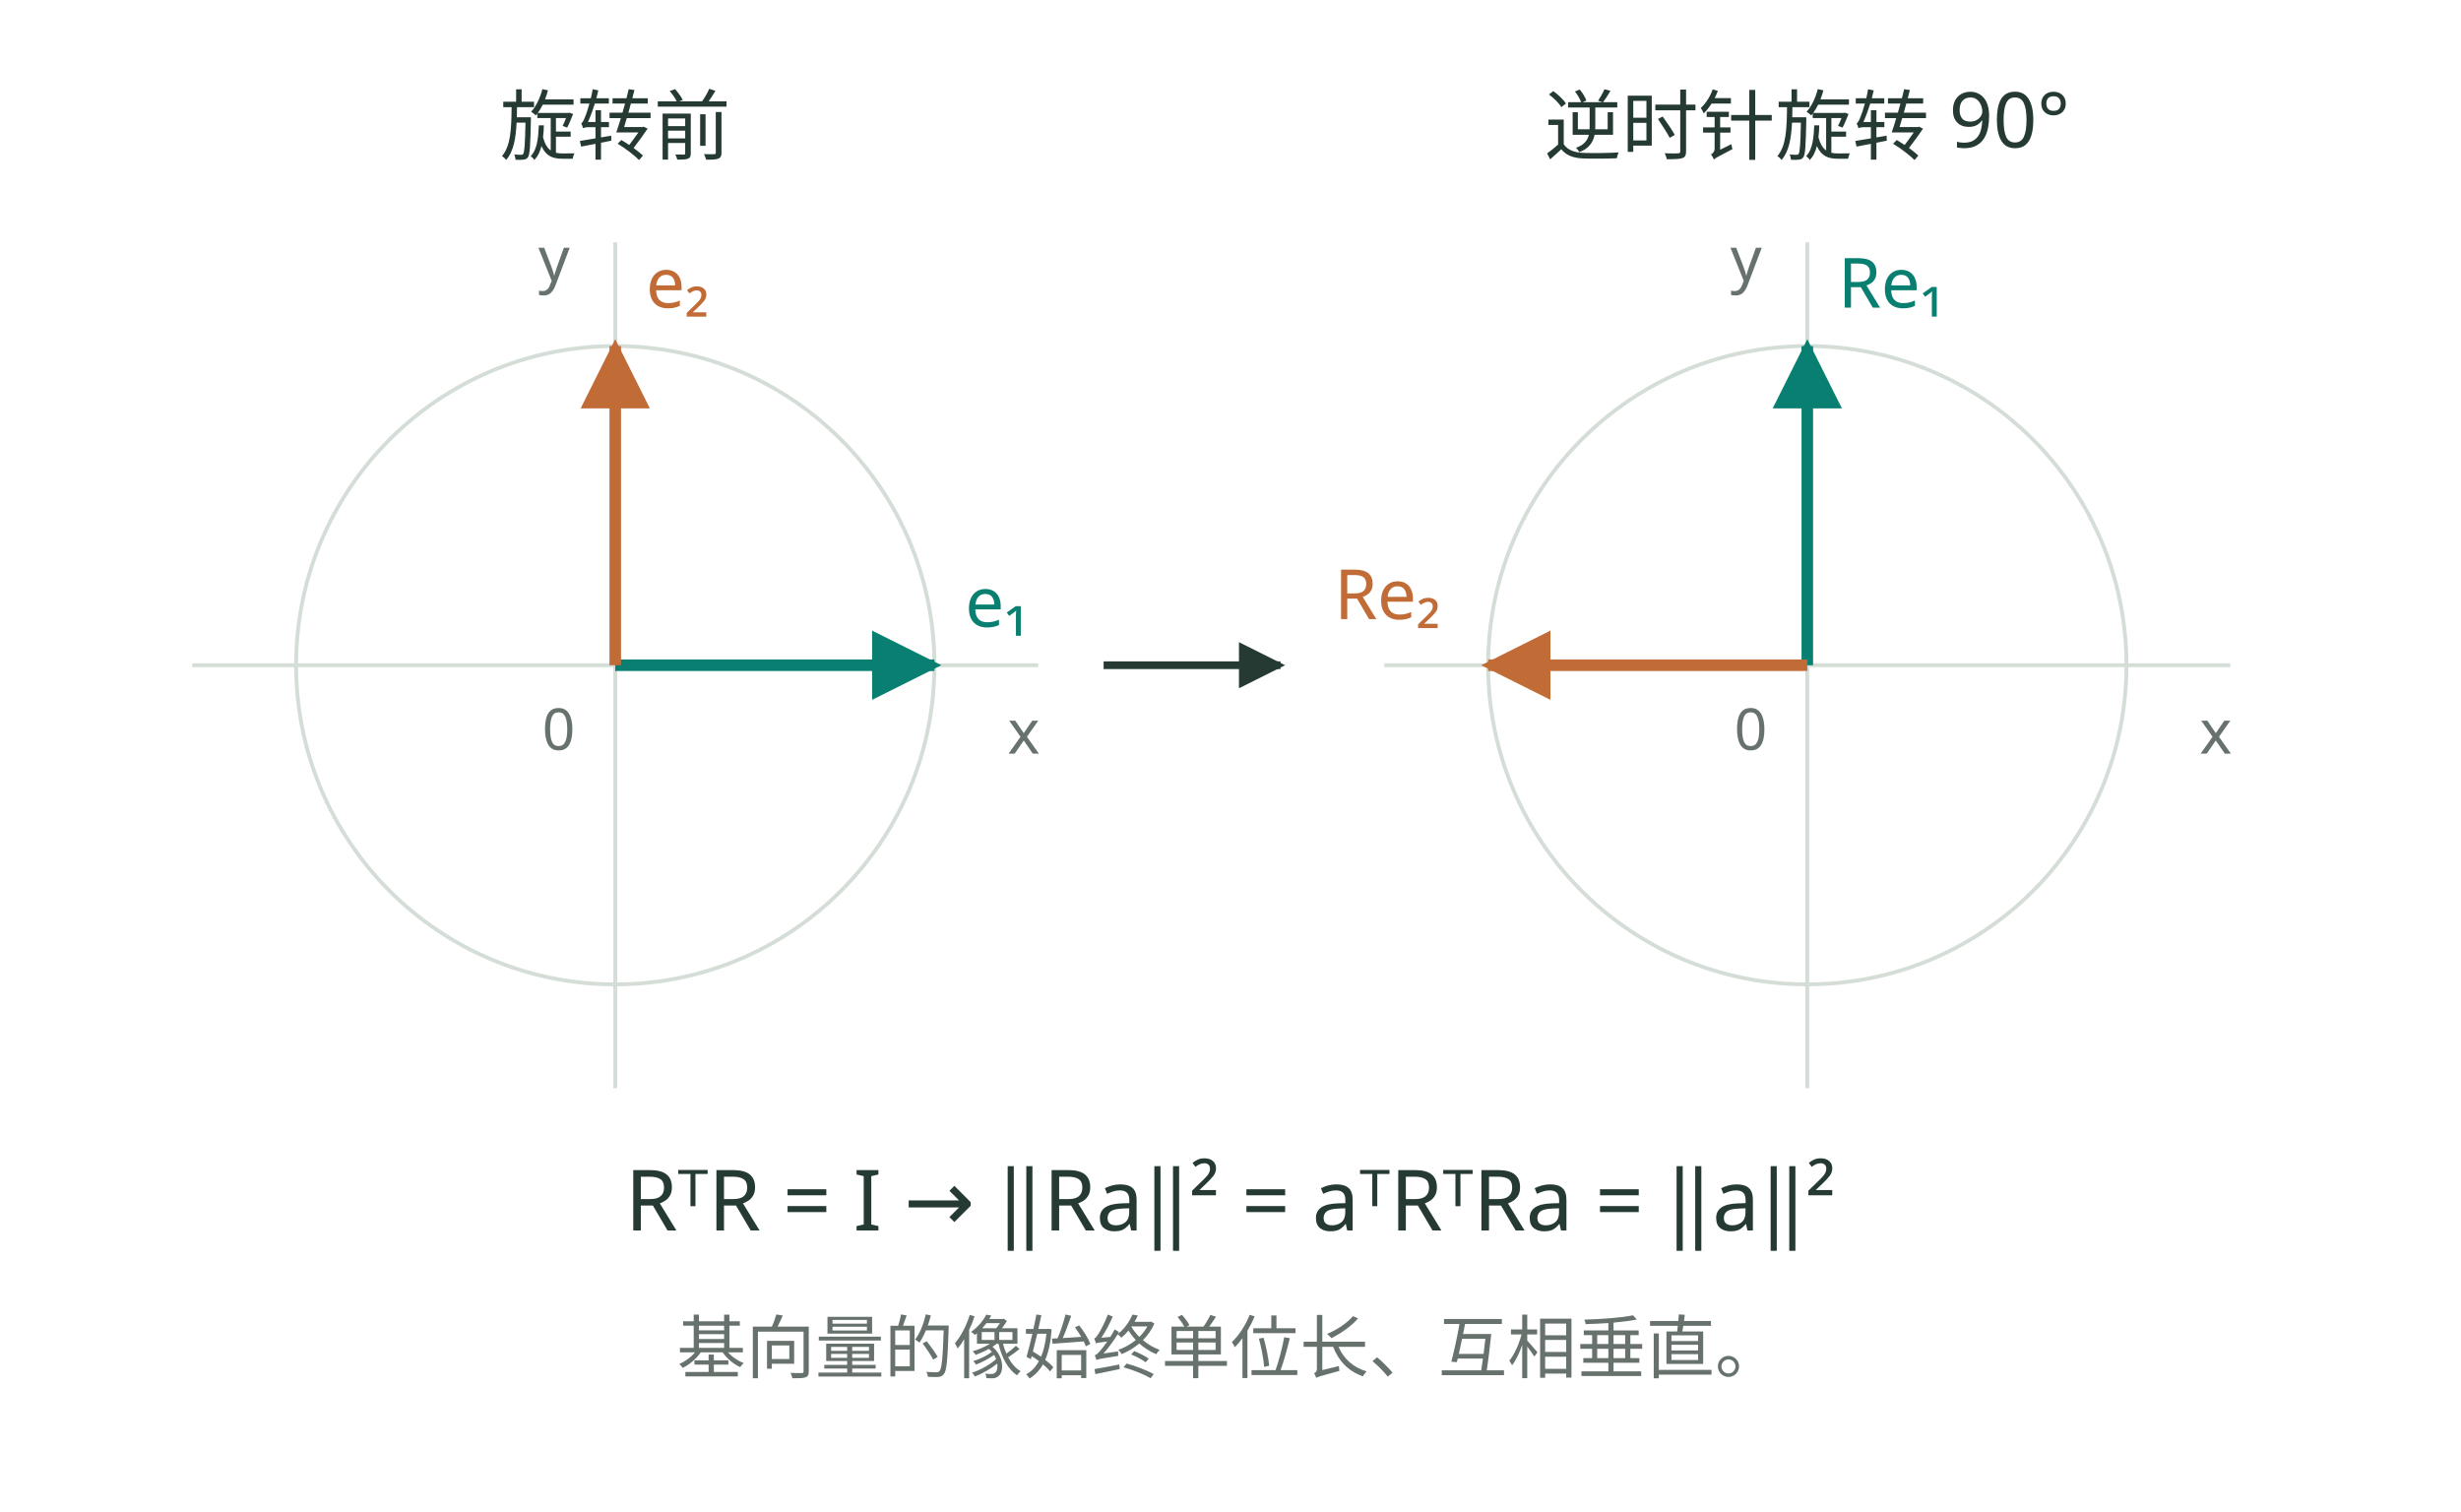
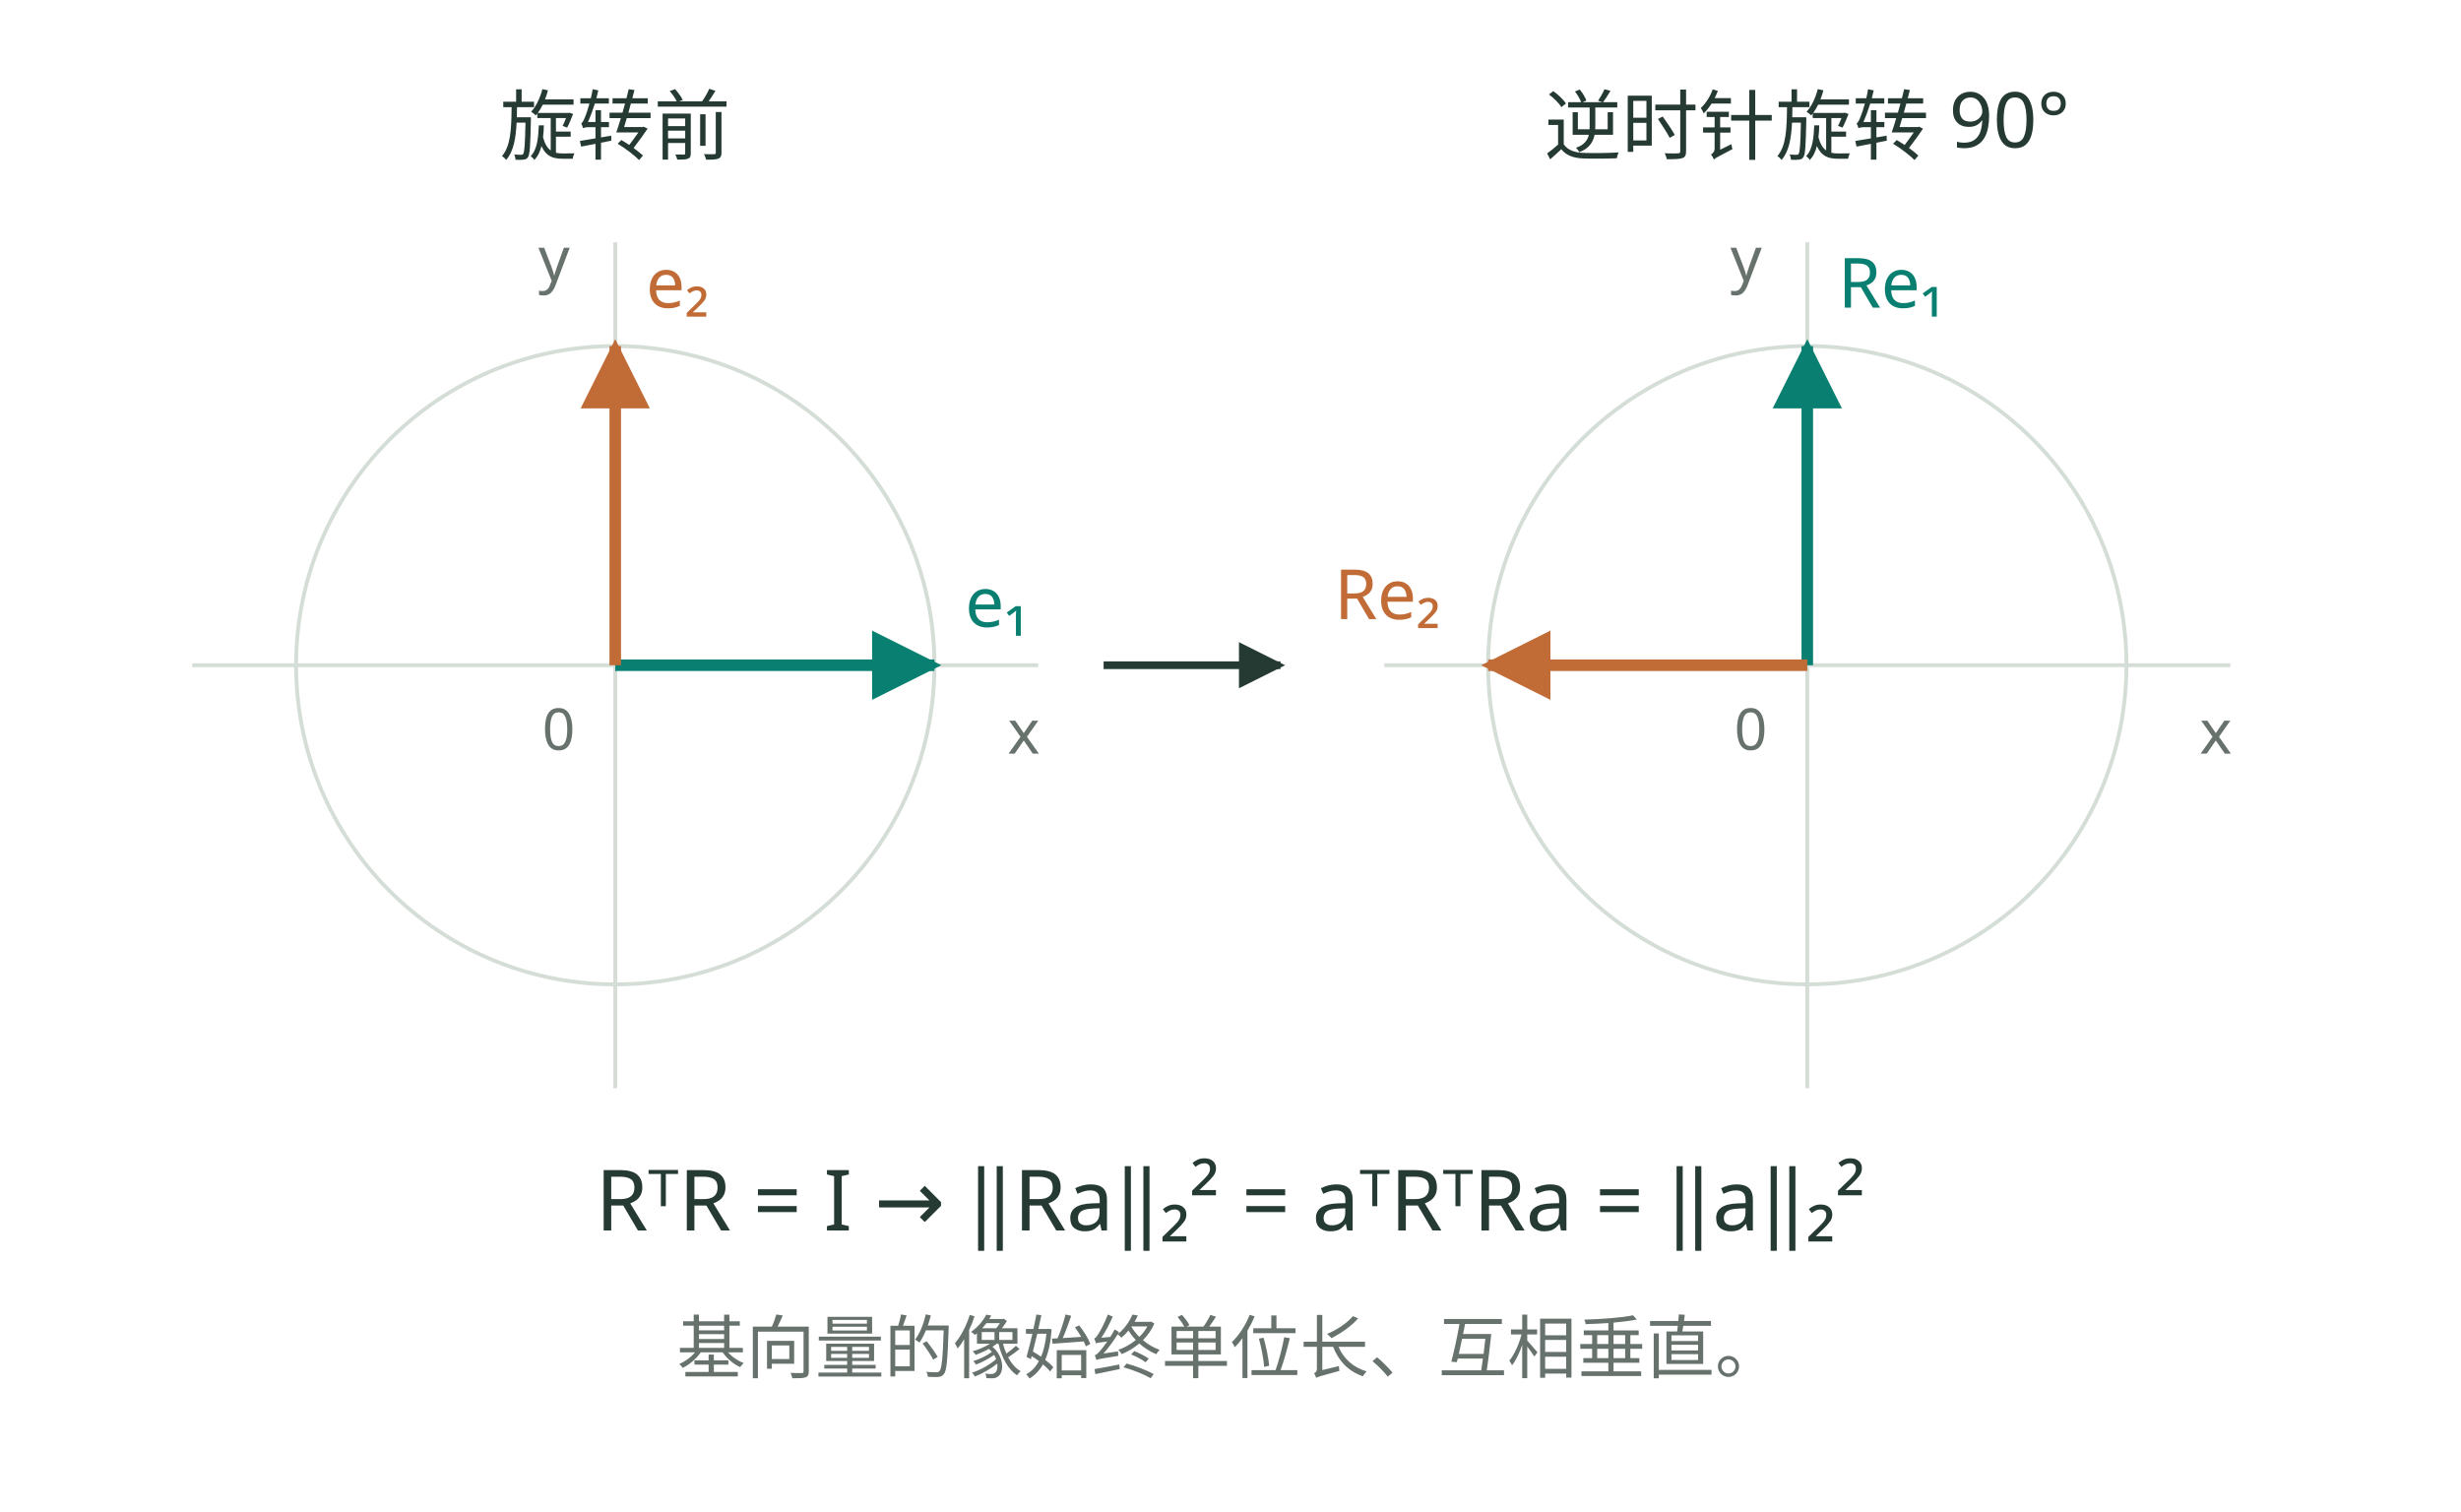
<svg xmlns="http://www.w3.org/2000/svg" viewBox="0 47 640 393" role="img" aria-labelledby="title desc">
  <defs>
    <marker id="green" viewBox="0 0 10 10" refX="9" refY="5" markerWidth="6" markerHeight="6" orient="auto">
      <path d="M0 0L10 5L0 10Z" fill="#087f70" />
    </marker>
    <marker id="red" viewBox="0 0 10 10" refX="9" refY="5" markerWidth="6" markerHeight="6" orient="auto">
      <path d="M0 0L10 5L0 10Z" fill="#c16b36" />
    </marker>
    <marker id="blue" viewBox="0 0 10 10" refX="9" refY="5" markerWidth="6" markerHeight="6" orient="auto">
      <path d="M0 0L10 5L0 10Z" fill="#3176b5" />
    </marker>
    <marker id="ink" viewBox="0 0 10 10" refX="9" refY="5" markerWidth="6" markerHeight="6" orient="auto">
      <path d="M0 0L10 5L0 10Z" fill="#263a34" />
    </marker>
  </defs>
  <g font-family="PingFang SC, Microsoft YaHei, sans-serif">
    <text x="160" y="87" font-size="20" fill="#263a34" text-anchor="middle">旋转前</text>
    <text x="470" y="87" font-size="20" fill="#263a34" text-anchor="middle">逆时针旋转 90°</text>
    <circle cx="160" cy="220" r="83" fill="none" stroke="#d5ddd7" />
    <line x1="50" y1="220" x2="270" y2="220" stroke="#d5ddd7" stroke-width="1" />
    <line x1="160" y1="110" x2="160" y2="330" stroke="#d5ddd7" stroke-width="1" />
    <text x="262" y="243" font-size="16" fill="#68726d" text-anchor="start">x</text>
    <text x="140" y="120" font-size="16" fill="#68726d" text-anchor="start">y</text>
    <text x="141" y="242" font-size="15" fill="#68726d" text-anchor="start">0</text>
    <circle cx="470" cy="220" r="83" fill="none" stroke="#d5ddd7" />
    <line x1="360" y1="220" x2="580" y2="220" stroke="#d5ddd7" stroke-width="1" />
    <line x1="470" y1="110" x2="470" y2="330" stroke="#d5ddd7" stroke-width="1" />
    <text x="572" y="243" font-size="16" fill="#68726d" text-anchor="start">x</text>
    <text x="450" y="120" font-size="16" fill="#68726d" text-anchor="start">y</text>
    <text x="451" y="242" font-size="15" fill="#68726d" text-anchor="start">0</text>
    <line x1="160" y1="220" x2="243.0" y2="220.0" stroke="#087f70" stroke-width="3" marker-end="url(#green)" />
    <text x="251.0" y="210.0" font-size="18" fill="#087f70" text-anchor="start">e₁</text>
    <line x1="160" y1="220" x2="160.0" y2="137.0" stroke="#c16b36" stroke-width="3" marker-end="url(#red)" />
    <text x="168.0" y="127.0" font-size="18" fill="#c16b36" text-anchor="start">e₂</text>
    <line x1="470" y1="220" x2="470.0" y2="137.0" stroke="#087f70" stroke-width="3" marker-end="url(#green)" />
    <text x="478.0" y="127.0" font-size="18" fill="#087f70" text-anchor="start">Re₁</text>
    <line x1="470" y1="220" x2="387.0" y2="220.0" stroke="#c16b36" stroke-width="3" marker-end="url(#red)" />
    <text x="347.0" y="208.0" font-size="18" fill="#c16b36" text-anchor="start">Re₂</text>
    <line x1="287" y1="220" x2="333" y2="220" stroke="#263a34" stroke-width="2" marker-end="url(#ink)" />
-     <text x="320" y="367" font-size="22" fill="#263a34" text-anchor="middle">RᵀR = I   →   ‖Ra‖² = aᵀRᵀRa = ‖a‖²</text>
+     <text x="320" y="367" font-size="22" fill="#263a34" text-anchor="middle">RᵀR = I   →   ‖Ra‖₂² = aᵀRᵀRa = ‖a‖₂²</text>
    <text x="320" y="404" font-size="18" fill="#68726d" text-anchor="middle">基向量的像始终单位长、互相垂直。</text>
  </g>
</svg>
